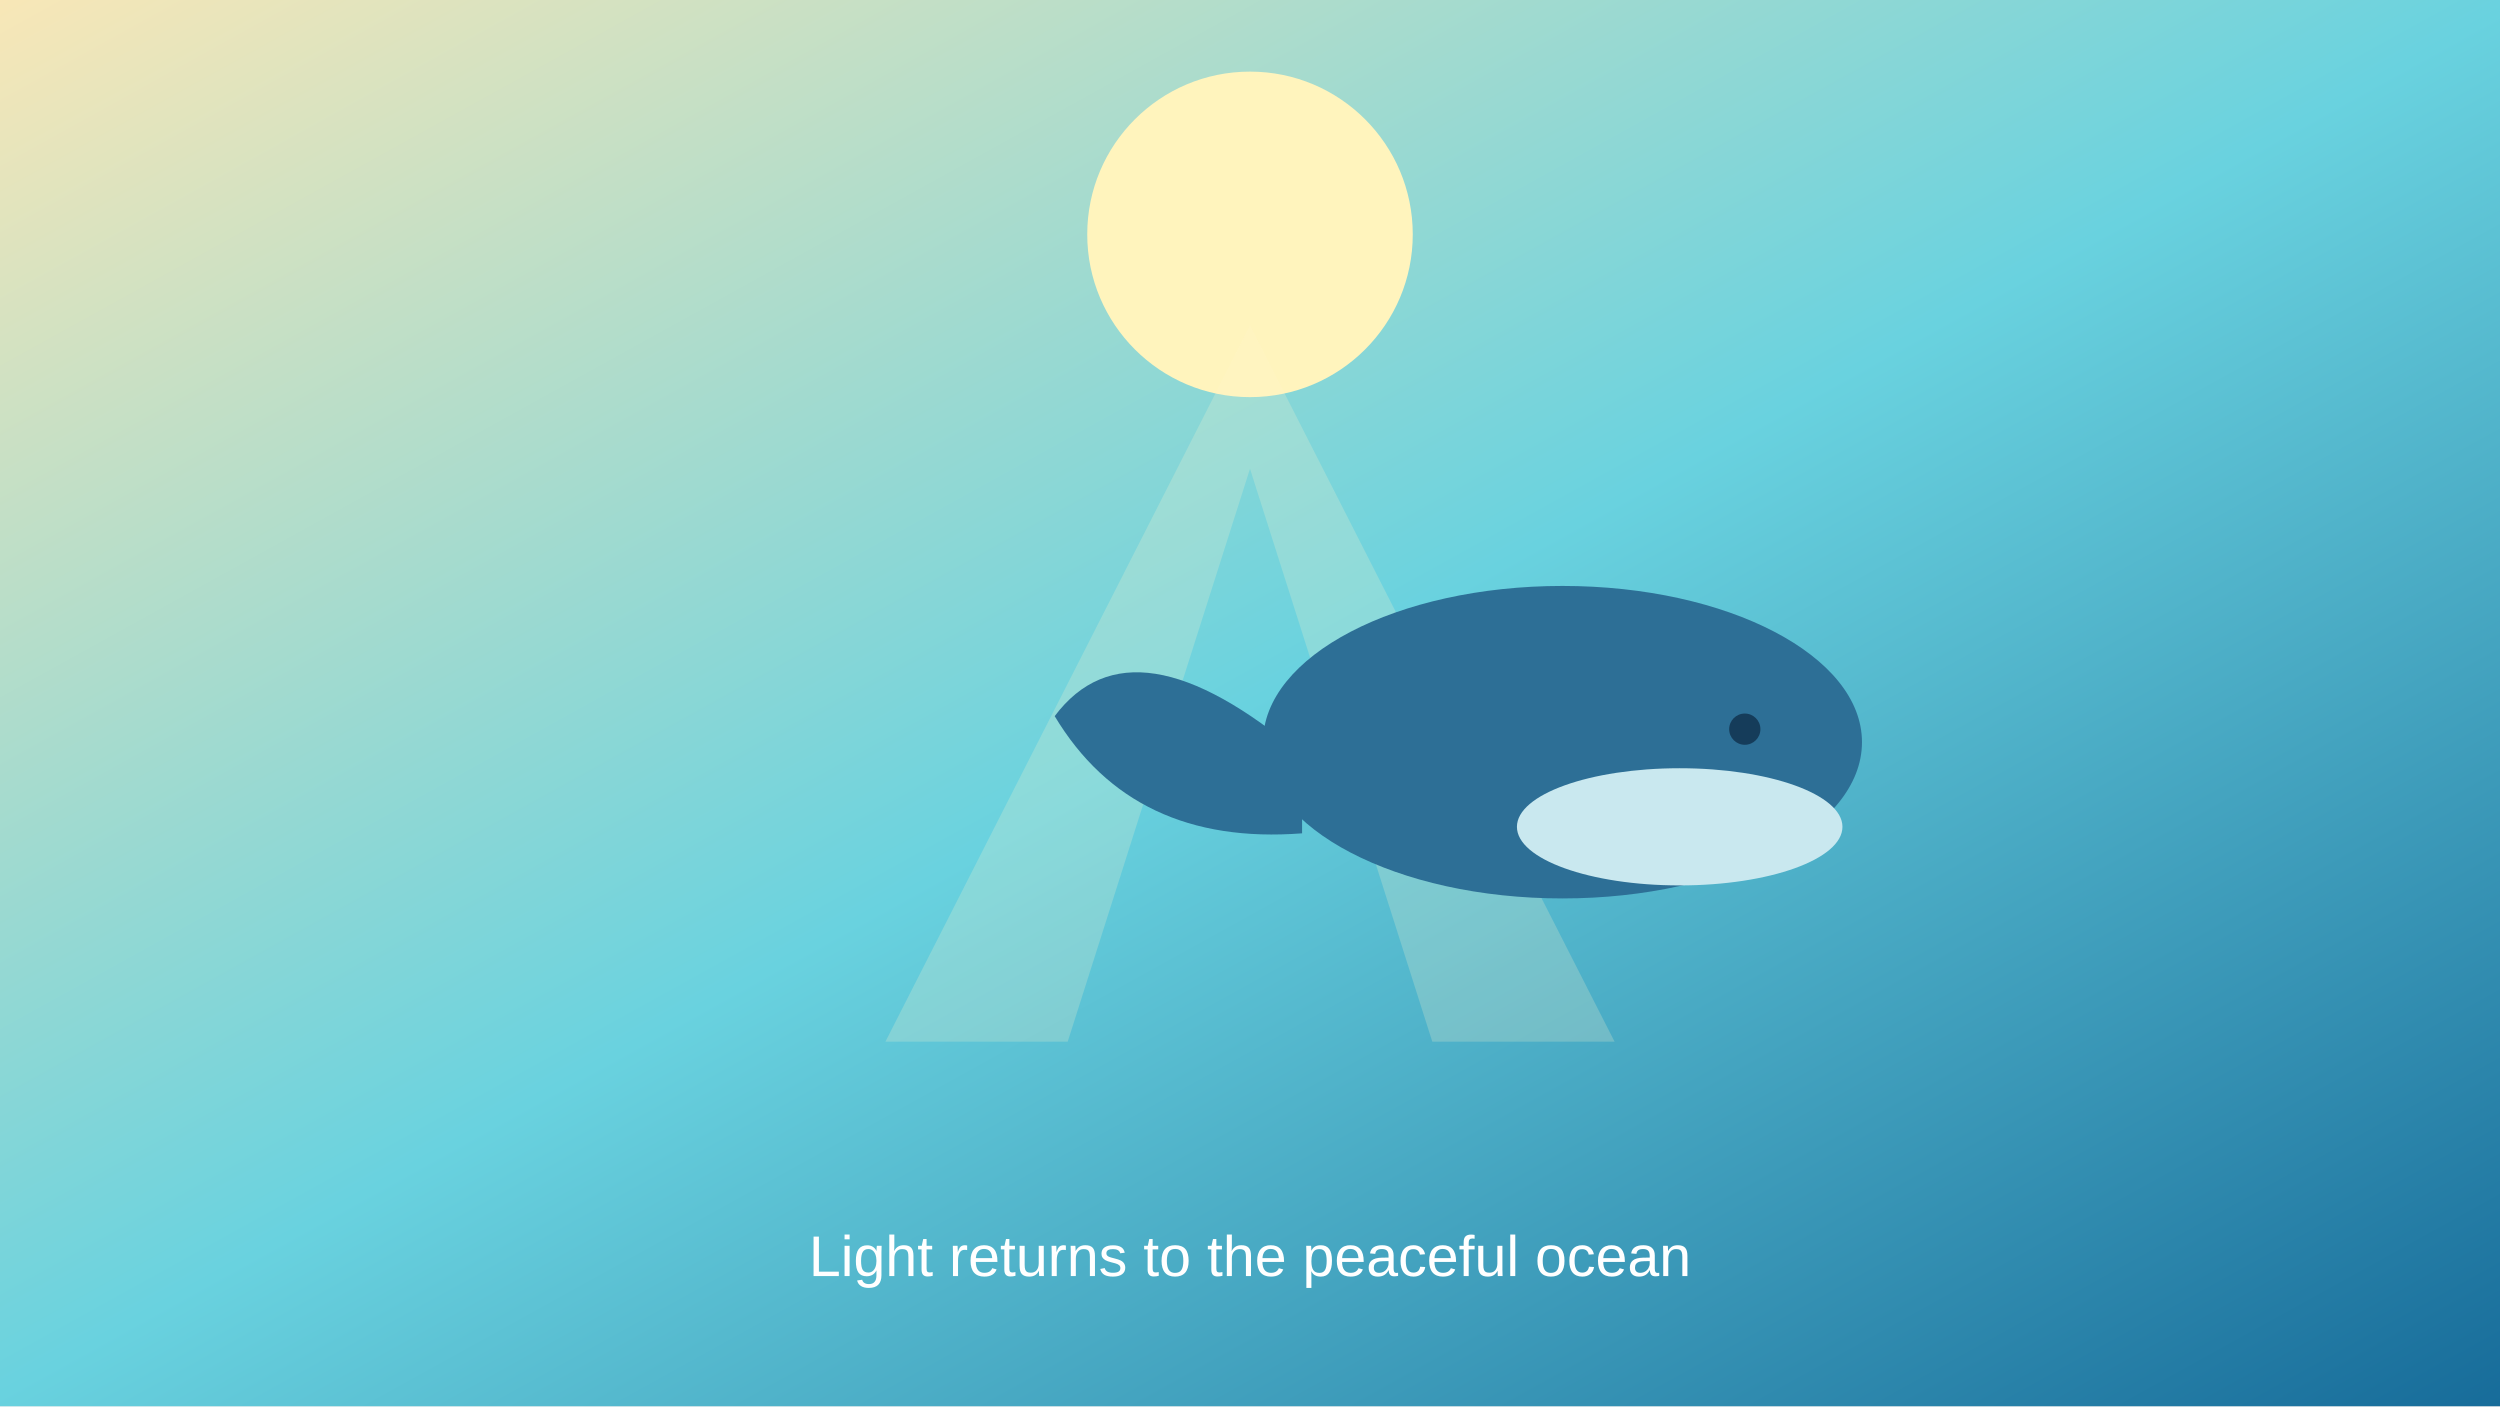
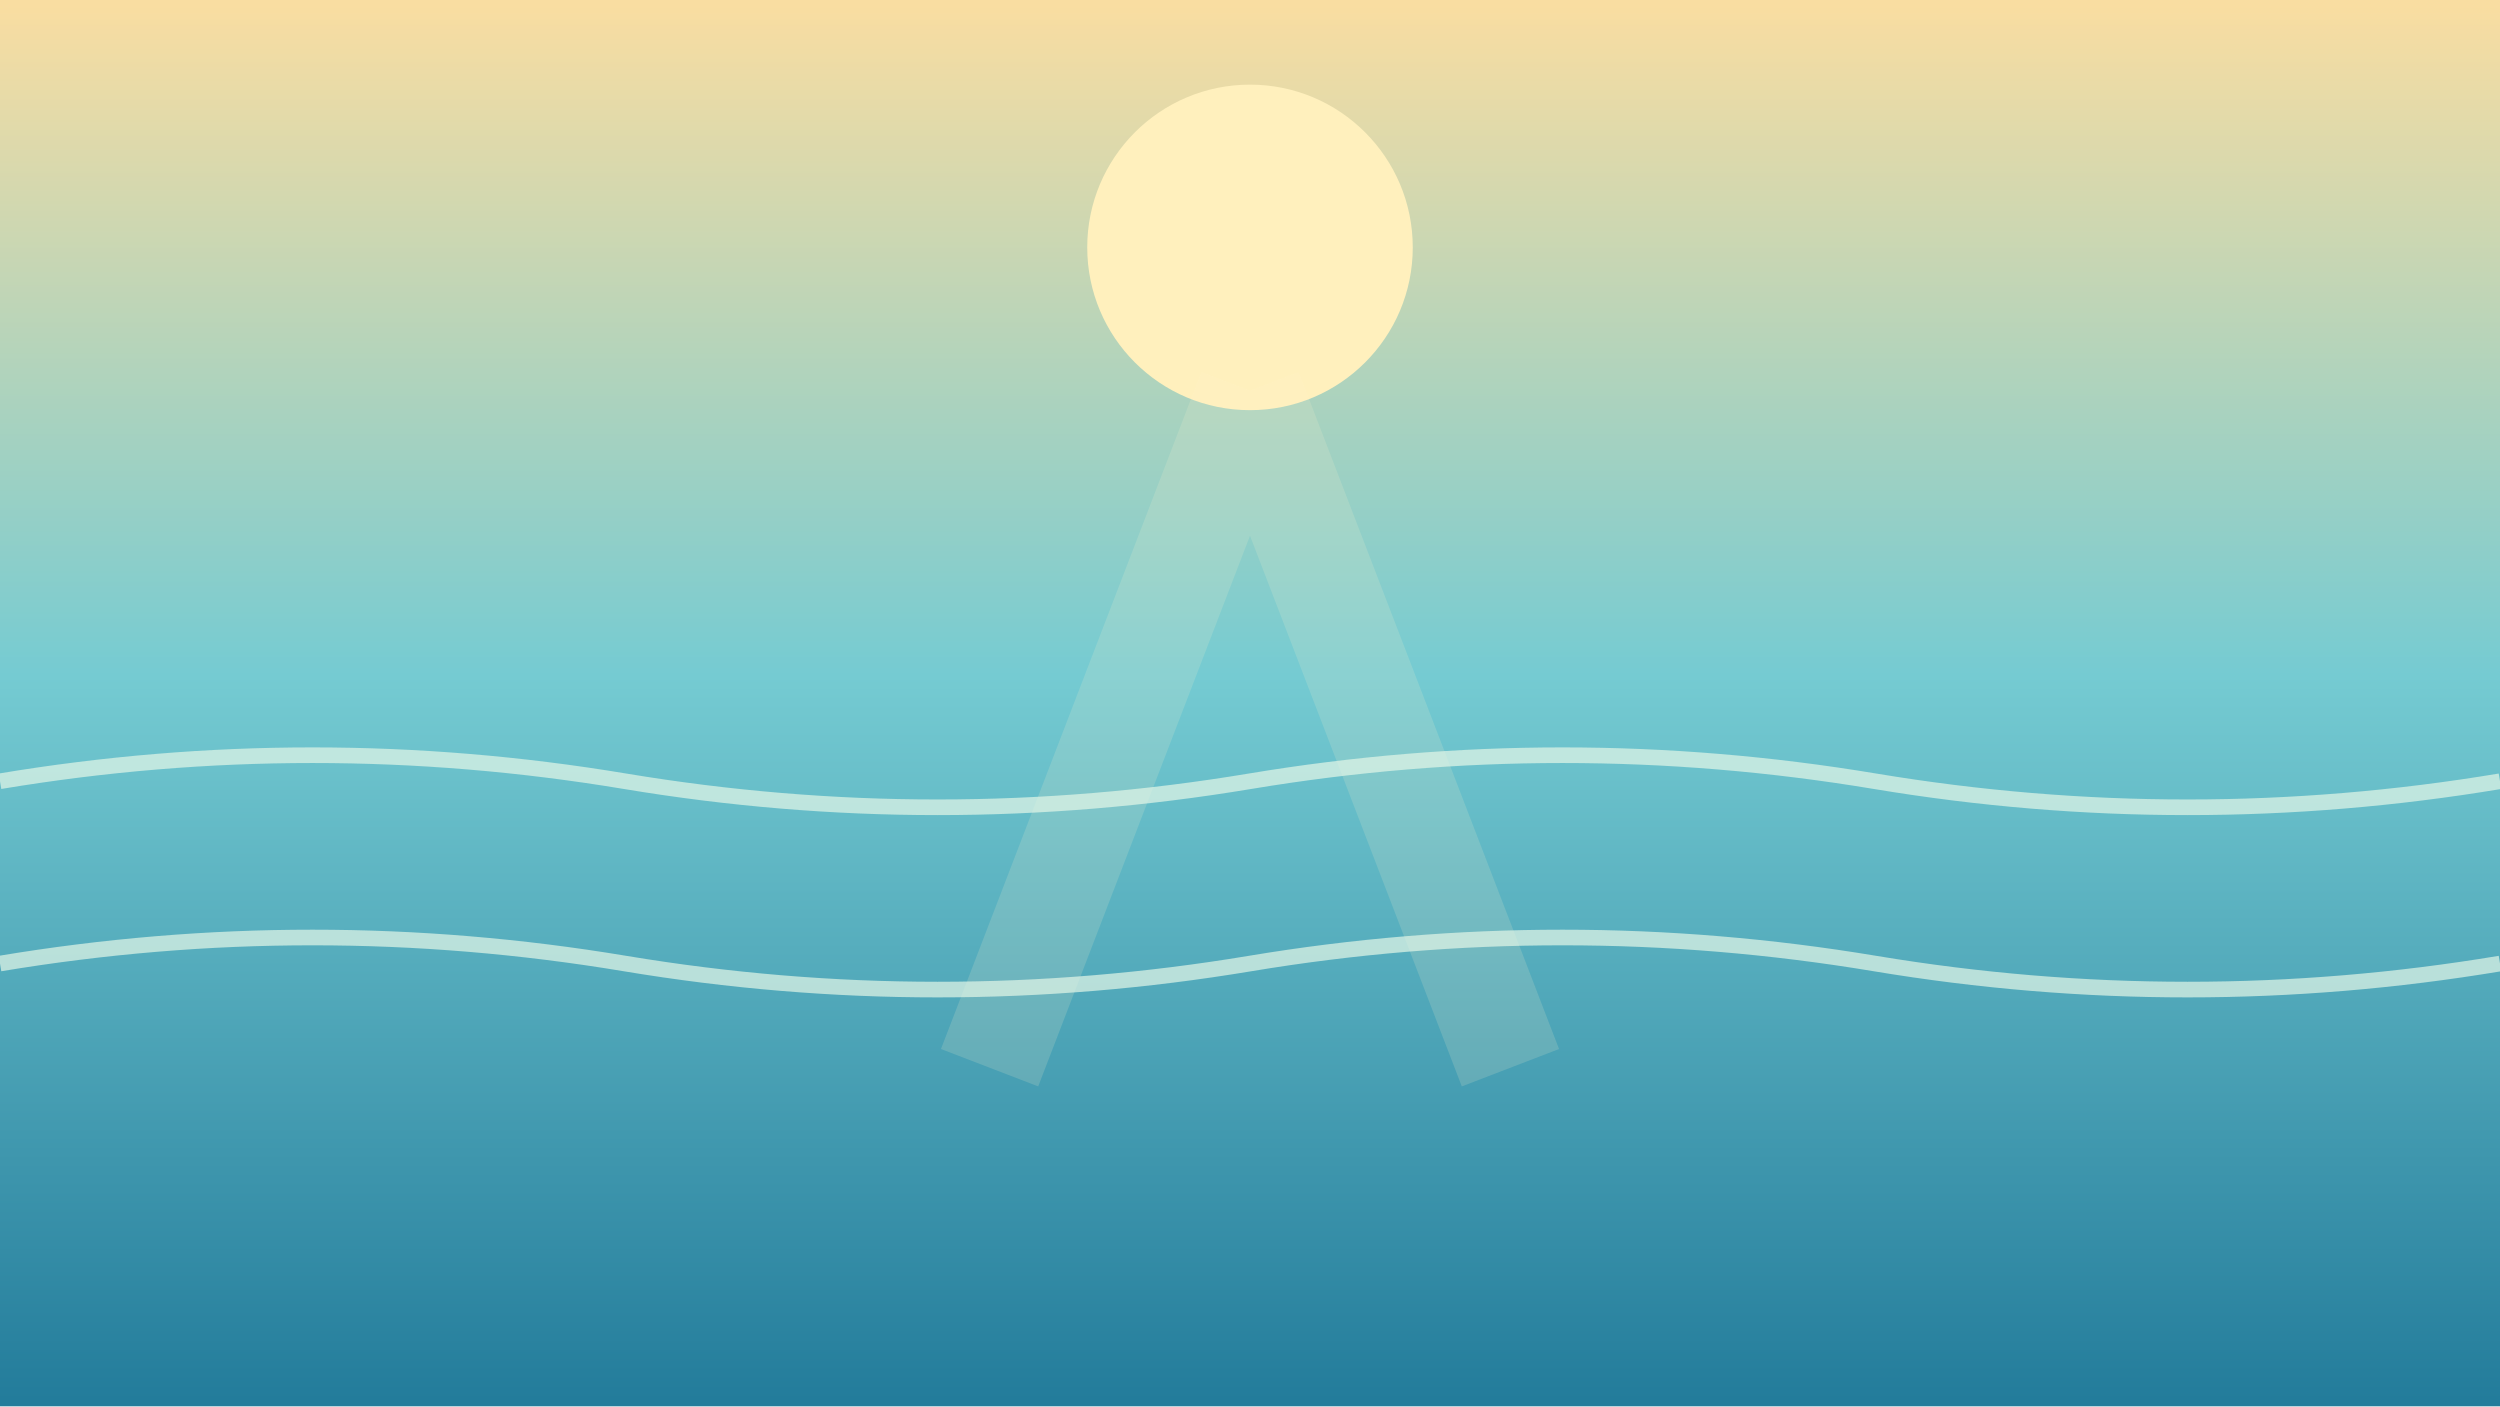
- <svg xmlns="http://www.w3.org/2000/svg" width="1920" height="1080">
+ <svg xmlns="http://www.w3.org/2000/svg" width="1920" height="1080" viewBox="0 0 1920 1080">
  <defs>
-     <linearGradient id="r" y2="1">
-       <stop stop-color="#f8e7b7" />
-       <stop offset=".5" stop-color="#69d2df" />
-       <stop offset="1" stop-color="#176c9a" />
+     <linearGradient id="morning" x2="0" y2="1">
+       <stop stop-color="#f9dda1" />
+       <stop offset=".48" stop-color="#75cbd2" />
+       <stop offset="1" stop-color="#237c9b" />
    </linearGradient>
  </defs>
-   <rect width="1920" height="1080" fill="url(#r)" />
-   <circle cx="960" cy="180" r="125" fill="#fff4bd" />
-   <path d="M960 250 L680 800 L820 800 L960 360 L1100 800 L1240 800Z" fill="#fff5cf" opacity=".22" />
-   <g transform="translate(1200 570)">
-     <ellipse rx="230" ry="120" fill="#2d6f96" />
-     <path d="M-200 10 Q-330 -100 -390 -20 Q-330 80 -200 70" fill="#2d6f96" />
-     <ellipse cx="90" cy="65" rx="125" ry="45" fill="#c9e8ef" />
-     <circle cx="140" cy="-10" r="12" fill="#153c5a" />
-   </g>
-   <text x="960" y="980" text-anchor="middle" font-family="Arial" font-size="44" fill="#ffffff">Light returns to the peaceful ocean</text>
+   <rect width="1920" height="1080" fill="url(#morning)" />
+   <circle cx="960" cy="190" r="125" fill="#fff0bd" />
+   <path d="M960 300L760 820M960 300L1160 820" stroke="#fff4ce" stroke-width="80" opacity=".16" />
+   <path d="M0 600Q240 560 480 600T960 600T1440 600T1920 600M0 740Q240 700 480 740T960 740T1440 740T1920 740" fill="none" stroke="#e4f6e7" stroke-width="12" opacity=".7" />
</svg>
